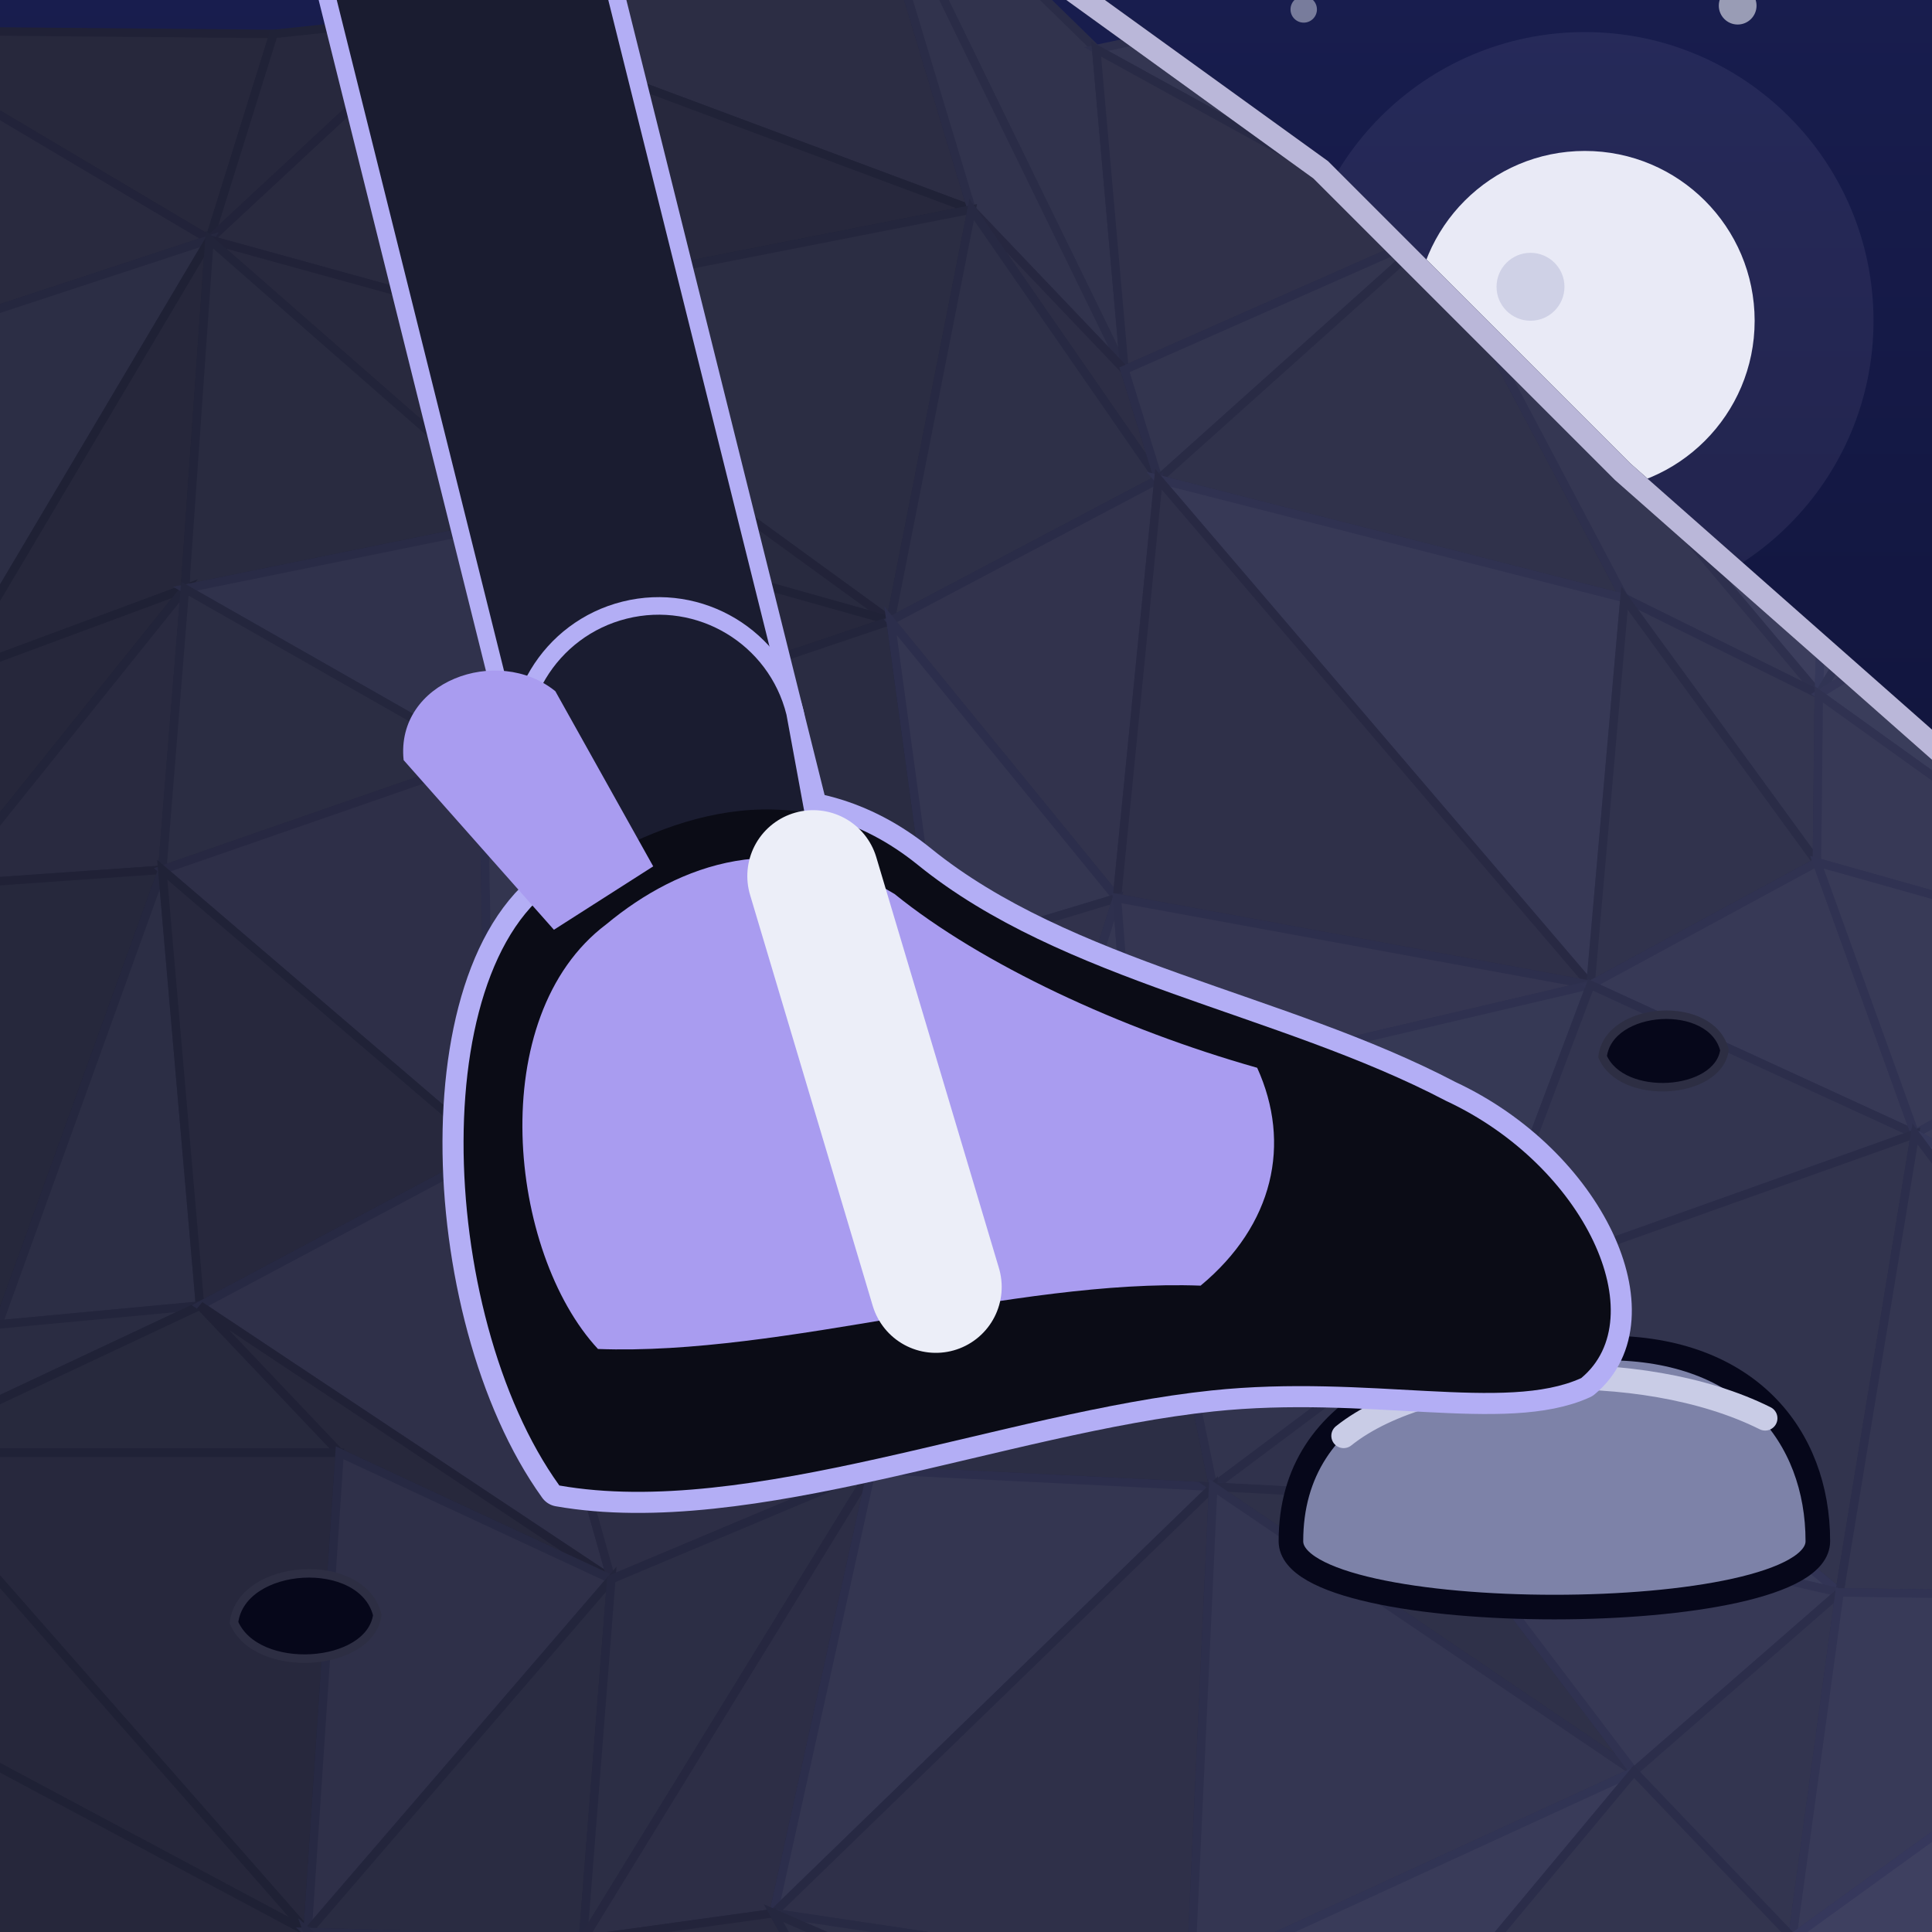
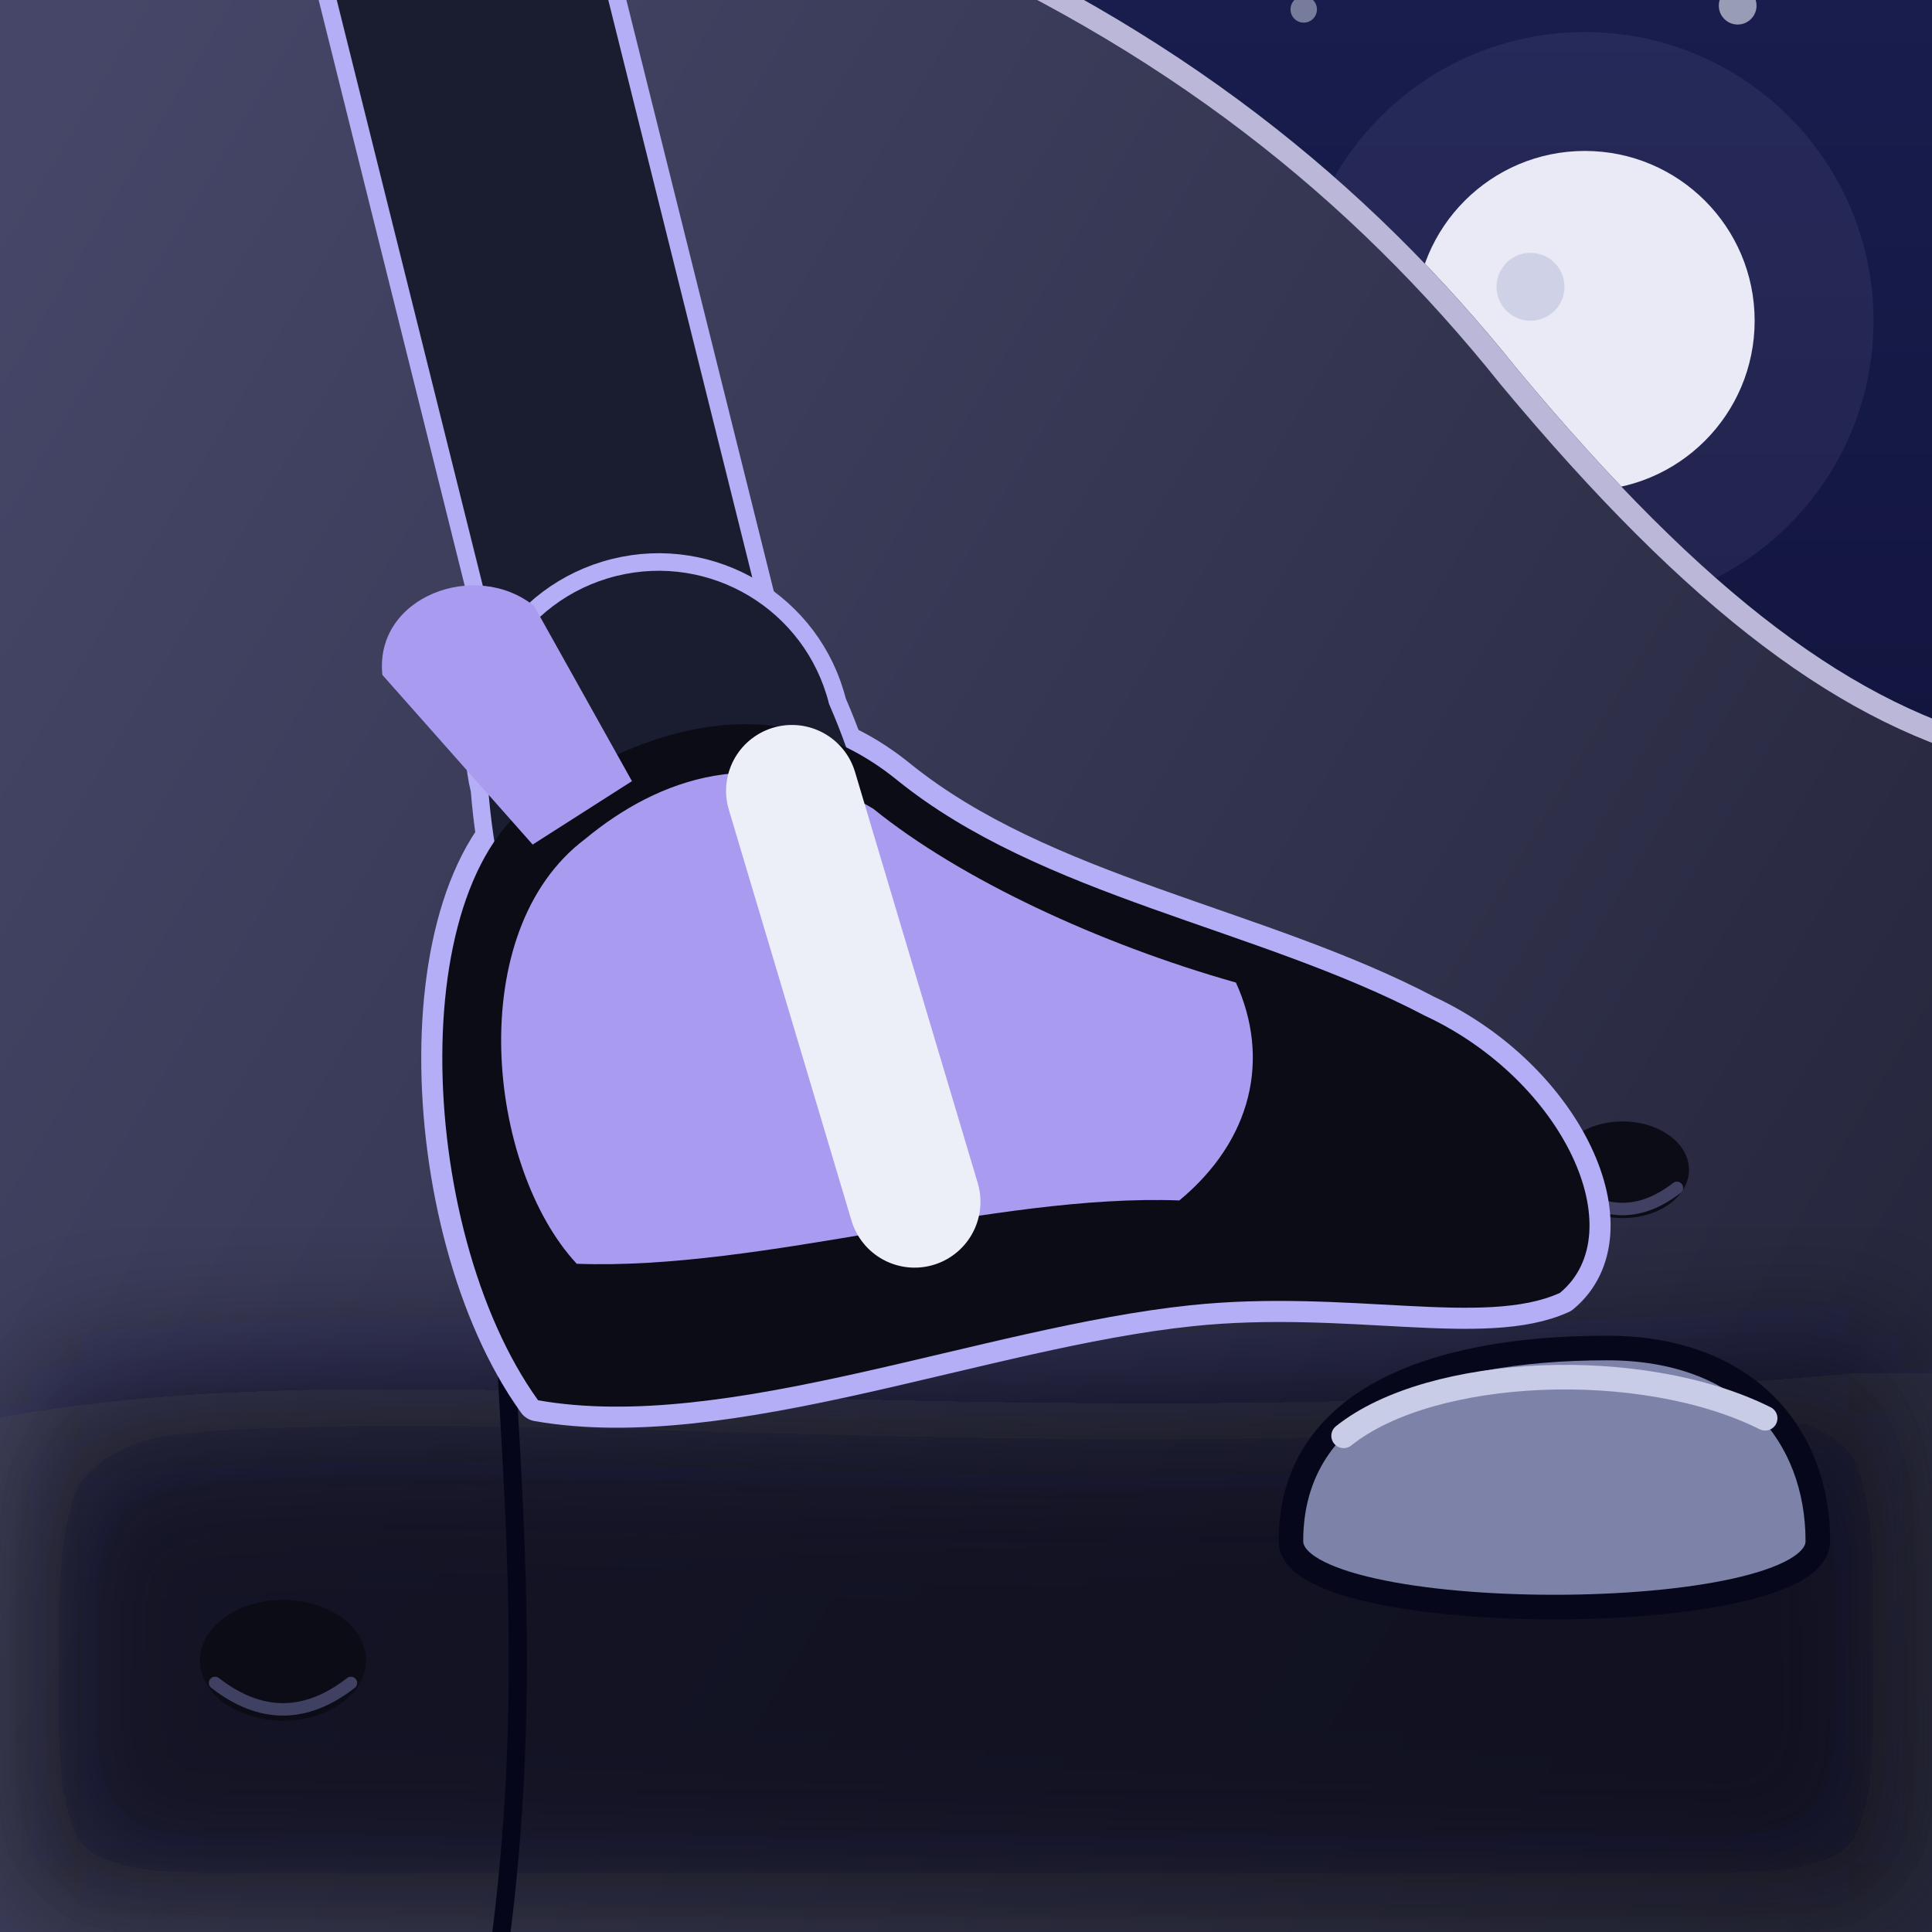
<svg xmlns="http://www.w3.org/2000/svg" viewBox="0 0 1024 1024" width="1024" height="1024" role="img" aria-label="App icon, Shoe">
  <defs>
    <clipPath id="ic-shoe-1024">
      <rect width="1024" height="1024" rx="0" />
    </clipPath>
    <linearGradient id="ib-shoe-1024" x1="0" y1="0" x2="0" y2="1">
      <stop offset="0" stop-color="#181D4E" />
      <stop offset="1" stop-color="#080A26" />
    </linearGradient>
  </defs>
  <g clip-path="url(#ic-shoe-1024)">
    <rect width="1024" height="1024" fill="url(#ib-shoe-1024)" />
    <circle cx="524" cy="212" r="7" fill="#EEF0FA" opacity="0.45" />
    <circle cx="921" cy="3" r="10" fill="#EEF0FA" opacity="0.6" />
    <circle cx="294" cy="214" r="13" fill="#EEF0FA" opacity="0.75" />
    <circle cx="691" cy="5" r="7" fill="#EEF0FA" opacity="0.45" />
    <circle cx="64" cy="216" r="10" fill="#EEF0FA" opacity="0.6" />
    <circle cx="461" cy="7" r="13" fill="#EEF0FA" opacity="0.75" />
    <circle cx="858" cy="218" r="7" fill="#EEF0FA" opacity="0.45" />
    <circle cx="231" cy="9" r="10" fill="#EEF0FA" opacity="0.6" />
    <circle cx="628" cy="220" r="13" fill="#EEF0FA" opacity="0.75" />
    <circle cx="840" cy="170" r="153" fill="#E9E6FF" opacity=".07" />
    <circle cx="840" cy="170" r="90" fill="#E9EAF6" />
    <circle cx="811.2" cy="152" r="18" fill="#CFD1E6" />
    <g>
-       <clipPath id="r-shoe-1024">
-         <path d="M-40 1064 L-40 -40 L520 -40 L700 90 L860 250 L1064 430 L1064 1064Z" />
-       </clipPath>
+       <defs>
+         <linearGradient id="r-shoe-1024-g" x1="0" y1="0.2" x2="1" y2="0.8">
+           <stop offset="0" stop-color="hsl(238 20% 34.1%)" />
+           <stop offset="1" stop-color="hsl(236 24% 18.0%)" />
+         </linearGradient>
+         <linearGradient id="r-shoe-1024-f" x1="1" y1="0" x2="0" y2="1">
+           <stop offset="0" stop-color="hsl(238 22% 24.3%)" />
+           <stop offset="1" stop-color="hsl(236 30% 9.9%)" />
+         </linearGradient>
+         <clipPath id="r-shoe-1024">
+           <path d="M-40 1064 L-40 -40 L480 -40 C620 20 720 100 800 200 C900 320 980 380 1064 400 L1064 1064Z" />
+         </clipPath>
+         <filter id="r-shoe-1024-b" x="-20%" y="-20%" width="140%" height="140%">
+           <feGaussianBlur stdDeviation="44.2" />
+         </filter>
+       </defs>
+       <path d="M-40 1064 L-40 -40 L480 -40 C620 20 720 100 800 200 C900 320 980 380 1064 400 L1064 1064Z" fill="url(#r-shoe-1024-g)" />
      <g clip-path="url(#r-shoe-1024)">
-         <path d="M-76,16L145,18L111,127Z" fill="hsl(236 22% 19.4%)" stroke="hsl(236 26% 16.9%)" stroke-width="4.5" />
-         <path d="M-76,16L111,127L-44,178Z" fill="hsl(236 22% 20.4%)" stroke="hsl(236 26% 17.9%)" stroke-width="4.5" />
-         <path d="M145,18L239,8L111,127Z" fill="hsl(236 22% 19.6%)" stroke="hsl(236 26% 17.1%)" stroke-width="4.5" />
-         <path d="M239,8L245,164L111,127Z" fill="hsl(236 22% 20.4%)" stroke="hsl(236 26% 17.9%)" stroke-width="4.5" />
-         <path d="M239,8L451,-101L515,111Z" fill="hsl(236 22% 21.9%)" stroke="hsl(236 26% 19.4%)" stroke-width="4.5" />
-         <path d="M239,8L515,111L245,164Z" fill="hsl(236 22% 19.6%)" stroke="hsl(236 26% 17.1%)" stroke-width="4.5" />
-         <path d="M451,-101L581,26L596,196Z" fill="hsl(236 22% 24.7%)" stroke="hsl(236 26% 22.2%)" stroke-width="4.5" />
-         <path d="M451,-101L596,196L515,111Z" fill="hsl(236 22% 24.7%)" stroke="hsl(236 26% 22.2%)" stroke-width="4.5" />
-         <path d="M581,26L874,-36L759,124Z" fill="hsl(236 22% 26.2%)" stroke="hsl(236 26% 23.7%)" stroke-width="4.5" />
-         <path d="M581,26L759,124L596,196Z" fill="hsl(236 22% 23.9%)" stroke="hsl(236 26% 21.4%)" stroke-width="4.5" />
-         <path d="M874,-36L973,-33L759,124Z" fill="hsl(236 22% 29.9%)" stroke="hsl(236 26% 27.4%)" stroke-width="4.5" />
-         <path d="M973,-33L974,77L759,124Z" fill="hsl(236 22% 29.2%)" stroke="hsl(236 26% 26.7%)" stroke-width="4.5" />
-         <path d="M973,-33L1164,-2L974,77Z" fill="hsl(236 22% 27.6%)" stroke="hsl(236 26% 25.1%)" stroke-width="4.5" />
-         <path d="M1164,-2L1098,147L974,77Z" fill="hsl(236 22% 29.1%)" stroke="hsl(236 26% 26.6%)" stroke-width="4.5" />
-         <path d="M1164,-2L1358,-51L1098,147Z" fill="hsl(236 22% 30.2%)" stroke="hsl(236 26% 27.7%)" stroke-width="4.5" />
-         <path d="M1358,-51L1357,73L1098,147Z" fill="hsl(236 22% 31.0%)" stroke="hsl(236 26% 28.5%)" stroke-width="4.5" />
-         <path d="M-44,178L111,127L-26,358Z" fill="hsl(236 22% 22.2%)" stroke="hsl(236 26% 19.7%)" stroke-width="4.5" />
-         <path d="M111,127L98,312L-26,358Z" fill="hsl(236 22% 19.0%)" stroke="hsl(236 26% 16.5%)" stroke-width="4.5" />
-         <path d="M111,127L245,164L280,275Z" fill="hsl(236 22% 19.9%)" stroke="hsl(236 26% 17.4%)" stroke-width="4.5" />
-         <path d="M111,127L280,275L98,312Z" fill="hsl(236 22% 20.6%)" stroke="hsl(236 26% 18.1%)" stroke-width="4.5" />
-         <path d="M245,164L515,111L472,329Z" fill="hsl(236 22% 21.6%)" stroke="hsl(236 26% 19.1%)" stroke-width="4.5" />
-         <path d="M245,164L472,329L280,275Z" fill="hsl(236 22% 20.3%)" stroke="hsl(236 26% 17.8%)" stroke-width="4.5" />
-         <path d="M515,111L596,196L614,254Z" fill="hsl(236 22% 22.4%)" stroke="hsl(236 26% 19.9%)" stroke-width="4.5" />
-         <path d="M515,111L614,254L472,329Z" fill="hsl(236 22% 23.2%)" stroke="hsl(236 26% 20.7%)" stroke-width="4.5" />
-         <path d="M596,196L759,124L614,254Z" fill="hsl(236 22% 25.5%)" stroke="hsl(236 26% 23.0%)" stroke-width="4.5" />
-         <path d="M759,124L861,317L614,254Z" fill="hsl(236 22% 24.1%)" stroke="hsl(236 26% 21.6%)" stroke-width="4.5" />
-         <path d="M759,124L974,77L964,368Z" fill="hsl(236 22% 30.0%)" stroke="hsl(236 26% 27.5%)" stroke-width="4.5" />
-         <path d="M759,124L964,368L861,317Z" fill="hsl(236 22% 26.7%)" stroke="hsl(236 26% 24.2%)" stroke-width="4.5" />
-         <path d="M974,77L1098,147L964,368Z" fill="hsl(236 22% 30.6%)" stroke="hsl(236 26% 28.1%)" stroke-width="4.5" />
-         <path d="M1098,147L1148,256L964,368Z" fill="hsl(236 22% 28.6%)" stroke="hsl(236 26% 26.1%)" stroke-width="4.5" />
-         <path d="M1098,147L1357,73L1148,256Z" fill="hsl(236 22% 30.1%)" stroke="hsl(236 26% 27.6%)" stroke-width="4.5" />
-         <path d="M1357,73L1287,357L1148,256Z" fill="hsl(236 22% 31.0%)" stroke="hsl(236 26% 28.5%)" stroke-width="4.5" />
-         <path d="M-26,358L98,312L-28,469Z" fill="hsl(236 22% 19.1%)" stroke="hsl(236 26% 16.6%)" stroke-width="4.5" />
-         <path d="M98,312L86,461L-28,469Z" fill="hsl(236 22% 20.5%)" stroke="hsl(236 26% 18.0%)" stroke-width="4.5" />
-         <path d="M98,312L280,275L256,402Z" fill="hsl(236 22% 24.3%)" stroke="hsl(236 26% 21.8%)" stroke-width="4.5" />
-         <path d="M98,312L256,402L86,461Z" fill="hsl(236 22% 21.6%)" stroke="hsl(236 26% 19.1%)" stroke-width="4.5" />
-         <path d="M280,275L472,329L256,402Z" fill="hsl(236 22% 19.6%)" stroke="hsl(236 26% 17.1%)" stroke-width="4.5" />
-         <path d="M472,329L496,505L256,402Z" fill="hsl(236 22% 21.3%)" stroke="hsl(236 26% 18.8%)" stroke-width="4.5" />
-         <path d="M472,329L614,254L592,476Z" fill="hsl(236 22% 24.9%)" stroke="hsl(236 26% 22.4%)" stroke-width="4.5" />
-         <path d="M472,329L592,476L496,505Z" fill="hsl(236 22% 26.0%)" stroke="hsl(236 26% 23.5%)" stroke-width="4.5" />
-         <path d="M614,254L861,317L843,522Z" fill="hsl(236 22% 27.7%)" stroke="hsl(236 26% 25.2%)" stroke-width="4.5" />
-         <path d="M614,254L843,522L592,476Z" fill="hsl(236 22% 23.5%)" stroke="hsl(236 26% 21.0%)" stroke-width="4.5" />
-         <path d="M861,317L964,368L963,457Z" fill="hsl(236 22% 26.0%)" stroke="hsl(236 26% 23.5%)" stroke-width="4.5" />
-         <path d="M861,317L963,457L843,522Z" fill="hsl(236 22% 24.6%)" stroke="hsl(236 26% 22.1%)" stroke-width="4.5" />
-         <path d="M964,368L1148,256L1169,515Z" fill="hsl(236 22% 29.4%)" stroke="hsl(236 26% 26.9%)" stroke-width="4.5" />
-         <path d="M964,368L1169,515L963,457Z" fill="hsl(236 22% 27.8%)" stroke="hsl(236 26% 25.3%)" stroke-width="4.5" />
-         <path d="M1148,256L1287,357L1320,468Z" fill="hsl(236 22% 31.0%)" stroke="hsl(236 26% 28.5%)" stroke-width="4.5" />
-         <path d="M1148,256L1320,468L1169,515Z" fill="hsl(236 22% 30.5%)" stroke="hsl(236 26% 28.0%)" stroke-width="4.5" />
-         <path d="M-28,469L86,461L-1,702Z" fill="hsl(236 22% 19.2%)" stroke="hsl(236 26% 16.7%)" stroke-width="4.5" />
-         <path d="M86,461L106,692L-1,702Z" fill="hsl(236 22% 22.1%)" stroke="hsl(236 26% 19.6%)" stroke-width="4.5" />
-         <path d="M86,461L256,402L260,610Z" fill="hsl(236 22% 23.0%)" stroke="hsl(236 26% 20.5%)" stroke-width="4.5" />
-         <path d="M86,461L260,610L106,692Z" fill="hsl(236 22% 19.6%)" stroke="hsl(236 26% 17.1%)" stroke-width="4.5" />
-         <path d="M256,402L496,505L531,669Z" fill="hsl(236 22% 20.3%)" stroke="hsl(236 26% 17.8%)" stroke-width="4.5" />
-         <path d="M256,402L531,669L260,610Z" fill="hsl(236 22% 25.5%)" stroke="hsl(236 26% 23.0%)" stroke-width="4.5" />
-         <path d="M496,505L592,476L531,669Z" fill="hsl(236 22% 24.4%)" stroke="hsl(236 26% 21.9%)" stroke-width="4.5" />
-         <path d="M592,476L600,579L531,669Z" fill="hsl(236 22% 26.8%)" stroke="hsl(236 26% 24.3%)" stroke-width="4.5" />
-         <path d="M592,476L843,522L600,579Z" fill="hsl(236 22% 26.4%)" stroke="hsl(236 26% 23.9%)" stroke-width="4.5" />
-         <path d="M843,522L782,684L600,579Z" fill="hsl(236 22% 27.4%)" stroke="hsl(236 26% 24.9%)" stroke-width="4.5" />
-         <path d="M843,522L963,457L1015,601Z" fill="hsl(236 22% 27.7%)" stroke="hsl(236 26% 25.2%)" stroke-width="4.5" />
-         <path d="M843,522L1015,601L782,684Z" fill="hsl(236 22% 25.8%)" stroke="hsl(236 26% 23.3%)" stroke-width="4.5" />
-         <path d="M963,457L1169,515L1015,601Z" fill="hsl(236 22% 28.0%)" stroke="hsl(236 26% 25.5%)" stroke-width="4.5" />
-         <path d="M1169,515L1151,675L1015,601Z" fill="hsl(236 22% 28.6%)" stroke="hsl(236 26% 26.1%)" stroke-width="4.5" />
-         <path d="M1169,515L1320,468L1309,617Z" fill="hsl(236 22% 31.0%)" stroke="hsl(236 26% 28.5%)" stroke-width="4.5" />
-         <path d="M1169,515L1309,617L1151,675Z" fill="hsl(236 22% 29.6%)" stroke="hsl(236 26% 27.1%)" stroke-width="4.5" />
-         <path d="M-1,702L106,692L-60,770Z" fill="hsl(236 22% 21.1%)" stroke="hsl(236 26% 18.6%)" stroke-width="4.5" />
-         <path d="M106,692L180,770L-60,770Z" fill="hsl(236 22% 19.7%)" stroke="hsl(236 26% 17.2%)" stroke-width="4.5" />
-         <path d="M106,692L260,610L324,837Z" fill="hsl(236 22% 23.4%)" stroke="hsl(236 26% 20.9%)" stroke-width="4.5" />
-         <path d="M106,692L324,837L180,770Z" fill="hsl(236 22% 19.4%)" stroke="hsl(236 26% 16.9%)" stroke-width="4.5" />
-         <path d="M260,610L531,669L462,779Z" fill="hsl(236 22% 24.8%)" stroke="hsl(236 26% 22.3%)" stroke-width="4.5" />
-         <path d="M260,610L462,779L324,837Z" fill="hsl(236 22% 22.4%)" stroke="hsl(236 26% 19.9%)" stroke-width="4.5" />
-         <path d="M531,669L600,579L462,779Z" fill="hsl(236 22% 23.2%)" stroke="hsl(236 26% 20.7%)" stroke-width="4.5" />
-         <path d="M600,579L643,788L462,779Z" fill="hsl(236 22% 22.1%)" stroke="hsl(236 26% 19.6%)" stroke-width="4.5" />
-         <path d="M600,579L782,684L643,788Z" fill="hsl(236 22% 25.1%)" stroke="hsl(236 26% 22.6%)" stroke-width="4.5" />
-         <path d="M782,684L756,794L643,788Z" fill="hsl(236 22% 24.3%)" stroke="hsl(236 26% 21.8%)" stroke-width="4.5" />
-         <path d="M782,684L1015,601L975,844Z" fill="hsl(236 22% 25.0%)" stroke="hsl(236 26% 22.5%)" stroke-width="4.5" />
-         <path d="M782,684L975,844L756,794Z" fill="hsl(236 22% 28.9%)" stroke="hsl(236 26% 26.4%)" stroke-width="4.5" />
-         <path d="M1015,601L1151,675L1199,847Z" fill="hsl(236 22% 30.6%)" stroke="hsl(236 26% 28.1%)" stroke-width="4.5" />
-         <path d="M1015,601L1199,847L975,844Z" fill="hsl(236 22% 26.0%)" stroke="hsl(236 26% 23.5%)" stroke-width="4.5" />
-         <path d="M1151,675L1309,617L1283,835Z" fill="hsl(236 22% 31.0%)" stroke="hsl(236 26% 28.5%)" stroke-width="4.5" />
-         <path d="M1151,675L1283,835L1199,847Z" fill="hsl(236 22% 28.2%)" stroke="hsl(236 26% 25.7%)" stroke-width="4.5" />
-         <path d="M-60,770L180,770L163,1024Z" fill="hsl(236 22% 19.6%)" stroke="hsl(236 26% 17.1%)" stroke-width="4.5" />
-         <path d="M-60,770L163,1024L-28,922Z" fill="hsl(236 22% 19.0%)" stroke="hsl(236 26% 16.5%)" stroke-width="4.5" />
-         <path d="M180,770L324,837L163,1024Z" fill="hsl(236 22% 23.4%)" stroke="hsl(236 26% 20.9%)" stroke-width="4.5" />
-         <path d="M324,837L309,1028L163,1024Z" fill="hsl(236 22% 21.1%)" stroke="hsl(236 26% 18.6%)" stroke-width="4.5" />
-         <path d="M324,837L462,779L309,1028Z" fill="hsl(236 22% 22.3%)" stroke="hsl(236 26% 19.8%)" stroke-width="4.5" />
-         <path d="M462,779L410,1014L309,1028Z" fill="hsl(236 22% 22.4%)" stroke="hsl(236 26% 19.9%)" stroke-width="4.5" />
-         <path d="M462,779L643,788L410,1014Z" fill="hsl(236 22% 26.0%)" stroke="hsl(236 26% 23.5%)" stroke-width="4.5" />
-         <path d="M643,788L631,1047L410,1014Z" fill="hsl(236 22% 23.4%)" stroke="hsl(236 26% 20.9%)" stroke-width="4.5" />
-         <path d="M643,788L756,794L866,939Z" fill="hsl(236 22% 23.6%)" stroke="hsl(236 26% 21.1%)" stroke-width="4.5" />
-         <path d="M643,788L866,939L631,1047Z" fill="hsl(236 22% 26.2%)" stroke="hsl(236 26% 23.7%)" stroke-width="4.5" />
-         <path d="M756,794L975,844L866,939Z" fill="hsl(236 22% 27.7%)" stroke="hsl(236 26% 25.2%)" stroke-width="4.5" />
-         <path d="M975,844L950,1027L866,939Z" fill="hsl(236 22% 25.8%)" stroke="hsl(236 26% 23.3%)" stroke-width="4.5" />
-         <path d="M975,844L1199,847L950,1027Z" fill="hsl(236 22% 28.3%)" stroke="hsl(236 26% 25.8%)" stroke-width="4.5" />
-         <path d="M1199,847L1192,1046L950,1027Z" fill="hsl(236 22% 31.0%)" stroke="hsl(236 26% 28.5%)" stroke-width="4.5" />
-         <path d="M1199,847L1283,835L1381,916Z" fill="hsl(236 22% 29.5%)" stroke="hsl(236 26% 27.0%)" stroke-width="4.5" />
-         <path d="M1199,847L1381,916L1192,1046Z" fill="hsl(236 22% 30.1%)" stroke="hsl(236 26% 27.6%)" stroke-width="4.5" />
-         <path d="M-28,922L163,1024L12,1114Z" fill="hsl(236 22% 19.0%)" stroke="hsl(236 26% 16.5%)" stroke-width="4.5" />
-         <path d="M163,1024L195,1115L12,1114Z" fill="hsl(236 22% 21.8%)" stroke="hsl(236 26% 19.3%)" stroke-width="4.5" />
-         <path d="M163,1024L309,1028L358,1195Z" fill="hsl(236 22% 24.1%)" stroke="hsl(236 26% 21.6%)" stroke-width="4.5" />
-         <path d="M163,1024L358,1195L195,1115Z" fill="hsl(236 22% 23.3%)" stroke="hsl(236 26% 20.8%)" stroke-width="4.5" />
-         <path d="M309,1028L410,1014L490,1158Z" fill="hsl(236 22% 20.9%)" stroke="hsl(236 26% 18.4%)" stroke-width="4.5" />
-         <path d="M309,1028L490,1158L358,1195Z" fill="hsl(236 22% 24.1%)" stroke="hsl(236 26% 21.6%)" stroke-width="4.5" />
-         <path d="M410,1014L631,1047L623,1107Z" fill="hsl(236 22% 23.6%)" stroke="hsl(236 26% 21.1%)" stroke-width="4.5" />
-         <path d="M410,1014L623,1107L490,1158Z" fill="hsl(236 22% 22.2%)" stroke="hsl(236 26% 19.7%)" stroke-width="4.5" />
-         <path d="M631,1047L866,939L746,1083Z" fill="hsl(236 22% 28.7%)" stroke="hsl(236 26% 26.2%)" stroke-width="4.5" />
-         <path d="M631,1047L746,1083L623,1107Z" fill="hsl(236 22% 23.4%)" stroke="hsl(236 26% 20.9%)" stroke-width="4.5" />
-         <path d="M866,939L950,1027L746,1083Z" fill="hsl(236 22% 25.5%)" stroke="hsl(236 26% 23.0%)" stroke-width="4.5" />
-         <path d="M950,1027L930,1186L746,1083Z" fill="hsl(236 22% 26.6%)" stroke="hsl(236 26% 24.1%)" stroke-width="4.5" />
-         <path d="M950,1027L1192,1046L930,1186Z" fill="hsl(236 22% 27.4%)" stroke="hsl(236 26% 24.9%)" stroke-width="4.5" />
-         <path d="M1192,1046L1094,1132L930,1186Z" fill="hsl(236 22% 27.4%)" stroke="hsl(236 26% 24.9%)" stroke-width="4.5" />
-         <path d="M1192,1046L1381,916L1319,1217Z" fill="hsl(236 22% 28.0%)" stroke="hsl(236 26% 25.5%)" stroke-width="4.5" />
-         <path d="M1192,1046L1319,1217L1094,1132Z" fill="hsl(236 22% 28.8%)" stroke="hsl(236 26% 26.3%)" stroke-width="4.5" />
-         <path d="M12,1114L195,1115L131,1307Z" fill="hsl(236 22% 20.4%)" stroke="hsl(236 26% 17.9%)" stroke-width="4.5" />
-         <path d="M12,1114L131,1307L-82,1327Z" fill="hsl(236 22% 19.1%)" stroke="hsl(236 26% 16.6%)" stroke-width="4.5" />
-         <path d="M195,1115L358,1195L305,1260Z" fill="hsl(236 22% 23.8%)" stroke="hsl(236 26% 21.3%)" stroke-width="4.5" />
-         <path d="M195,1115L305,1260L131,1307Z" fill="hsl(236 22% 19.5%)" stroke="hsl(236 26% 17.0%)" stroke-width="4.5" />
-         <path d="M358,1195L490,1158L494,1284Z" fill="hsl(236 22% 24.8%)" stroke="hsl(236 26% 22.3%)" stroke-width="4.5" />
-         <path d="M358,1195L494,1284L305,1260Z" fill="hsl(236 22% 23.1%)" stroke="hsl(236 26% 20.6%)" stroke-width="4.5" />
-         <path d="M490,1158L623,1107L494,1284Z" fill="hsl(236 22% 22.0%)" stroke="hsl(236 26% 19.5%)" stroke-width="4.5" />
-         <path d="M623,1107L632,1276L494,1284Z" fill="hsl(236 22% 27.2%)" stroke="hsl(236 26% 24.7%)" stroke-width="4.5" />
-         <path d="M623,1107L746,1083L844,1354Z" fill="hsl(236 22% 23.8%)" stroke="hsl(236 26% 21.3%)" stroke-width="4.5" />
-         <path d="M623,1107L844,1354L632,1276Z" fill="hsl(236 22% 25.2%)" stroke="hsl(236 26% 22.7%)" stroke-width="4.5" />
-         <path d="M746,1083L930,1186L844,1354Z" fill="hsl(236 22% 29.0%)" stroke="hsl(236 26% 26.5%)" stroke-width="4.5" />
-         <path d="M930,1186L971,1268L844,1354Z" fill="hsl(236 22% 29.5%)" stroke="hsl(236 26% 27.0%)" stroke-width="4.5" />
-         <path d="M930,1186L1094,1132L971,1268Z" fill="hsl(236 22% 26.8%)" stroke="hsl(236 26% 24.3%)" stroke-width="4.5" />
-         <path d="M1094,1132L1206,1264L971,1268Z" fill="hsl(236 22% 27.8%)" stroke="hsl(236 26% 25.3%)" stroke-width="4.5" />
-         <path d="M1094,1132L1319,1217L1332,1273Z" fill="hsl(236 22% 29.0%)" stroke="hsl(236 26% 26.5%)" stroke-width="4.5" />
-         <path d="M1094,1132L1332,1273L1206,1264Z" fill="hsl(236 22% 29.0%)" stroke="hsl(236 26% 26.5%)" stroke-width="4.5" />
+         <path d="M-40 760 C200 700 500 780 1064 720 L1064 1064 L-40 1064Z" fill="hsl(236 30% 8.1%)" opacity=".85" filter="url(#r-shoe-1024-b)" />
+         <ellipse cx="150" cy="880" rx="44" ry="32" fill="hsl(236 30% 6.3%)" />
+         <path d="M114 892 Q150 920 186 892" fill="none" stroke="hsl(238 22% 38.0%)" stroke-width="6.6" stroke-linecap="round" opacity=".8" />
+         <ellipse cx="860" cy="620" rx="35.2" ry="25.6" fill="hsl(236 30% 6.3%)" />
+         <path d="M831.2 629.6 Q860 652 888.8 629.6" fill="none" stroke="hsl(238 22% 38.0%)" stroke-width="6.6" stroke-linecap="round" opacity=".8" />
+         <path d="M300 -40 C260 160 340 320 280 520 C240 660 300 820 260 1064" fill="none" stroke="#05061A" stroke-width="9.6" stroke-linecap="round" stroke-linejoin="round" />
      </g>
-       <path d="M124 860C128 828 192 824 200 856C196 884 136 888 124 860Z" fill="#06071A" stroke="hsl(236 20% 22%)" stroke-width="4.5" />
-       <path d="M849.4 560C852.8 532.8 907.2 529.4 914 556.6C910.6 580.4 859.6 583.8 849.4 560Z" fill="#06071A" stroke="hsl(236 20% 22%)" stroke-width="4.5" />
-       <path d="M-40 1064 L-40 -40 L520 -40 L700 90 L860 250 L1064 430 L1064 1064Z" fill="none" stroke="#04051A" stroke-width="12" stroke-linejoin="round" />
-       <path d="M520 -40 L700 90 L860 250 L1064 430" fill="none" stroke="#D9D6FA" stroke-width="12" stroke-linecap="round" opacity=".85" />
+       <path d="M-40 1064 L-40 -40 L480 -40 C620 20 720 100 800 200 C900 320 980 380 1064 400 L1064 1064Z" fill="none" stroke="#04051A" stroke-width="12" stroke-linejoin="round" />
+       <path d="M480 -40 C620 20 720 100 800 200 C900 320 980 380 1064 400" fill="none" stroke="#D9D6FA" stroke-width="12" stroke-linecap="round" opacity=".85" />
    </g>
    <svg x="0" y="0" width="1024" height="1024" viewBox="-30 -34 88 88" preserveAspectRatio="xMidYMid slice">
      <g transform="translate(40 33) scale(.8)">
        <path d="M-14 4 C-14 -4 -6 -7 4 -7 C12 -7 16 -2 16 4 C16 9 -14 9 -14 4Z" fill="#7D82A8" stroke="#06071A" stroke-width="1.4" />
        <path d="M-11 -2 C-6 -6 6 -6.5 13 -3" fill="none" stroke="#C9CCE6" stroke-width="1.4" stroke-linecap="round" />
      </g>
      <g transform="rotate(-14)">
        <g fill="#B3AEF5" stroke="#B3AEF5" stroke-width="1.6" stroke-linejoin="round">
          <rect x="-6" y="-90" width="12" height="94" />
        </g>
        <g fill="#1A1C30">
          <rect x="-6" y="-90" width="12" height="94" />
        </g>
      </g>
      <g fill="#B3AEF5" stroke="#B3AEF5" stroke-width="1.6" stroke-linejoin="round">
        <g data-part="shinNear" transform="translate(0 0) rotate(-14)">
          <g>
-             <path d="M-6 0 L-5 16 A5 5 0 0 0 5 16 L6 0 A6 6 0 0 0 -6 0Z" />
+             <path d="M-8 0 C-9 6 -8 10 -7 13 A7 7 0 0 0 7 13 C8 10 9 6 8 0 A8 8 0 0 0 -8 0Z" />
          </g>
-           <g data-part="shoeNear" transform="translate(0 20) rotate(8)">
+           <g data-part="shoeNear" transform="translate(0 16) rotate(8)">
            <g>
              <g transform="scale(1.2)">
                <path d="M-6 -12 C-12 -10 -13 4 -9 11 C-2 13 8 10 16 10 C22 10 27 12 30 11 C33 9 31 3 26 0 C20 -4 12 -6 7 -11 C3 -15 -2 -14 -6 -12Z" fill="#0B0C16" />
              </g>
            </g>
          </g>
        </g>
      </g>
      <g data-part="shinNear" transform="translate(0 0) rotate(-14)">
        <g fill="#1A1C30">
-           <path d="M-6 0 L-5 16 A5 5 0 0 0 5 16 L6 0 A6 6 0 0 0 -6 0Z" />
+           <path d="M-8 0 C-9 6 -8 10 -7 13 A7 7 0 0 0 7 13 C8 10 9 6 8 0 A8 8 0 0 0 -8 0Z" />
        </g>
-         <g data-part="shoeNear" transform="translate(0 20) rotate(8)">
+         <g data-part="shoeNear" transform="translate(0 16) rotate(8)">
          <g fill="#1A1C30">
            <g transform="scale(1.2)">
              <path d="M-6 -12 C-12 -10 -13 4 -9 11 C-2 13 8 10 16 10 C22 10 27 12 30 11 C33 9 31 3 26 0 C20 -4 12 -6 7 -11 C3 -15 -2 -14 -6 -12Z" fill="#0B0C16" />
              <g data-detail="">
                <path d="M-7 -10 L-12 -17 C-12 -20 -8 -21 -6 -19 L-3 -12Z" fill="#A99CF0" />
                <path d="M-5 -10 C-10 -7 -10 2 -7 6 C0 7 9 5 16 6 C19 4 20 1 19 -2 C14 -4 9 -7 6 -10 C2 -13 -2 -12 -5 -10Z" fill="#A99CF0" />
                <path d="M3 -11 L6 5" stroke="#ECEEF8" stroke-width="5" stroke-linecap="round" />
              </g>
            </g>
          </g>
        </g>
      </g>
    </svg>
  </g>
</svg>
